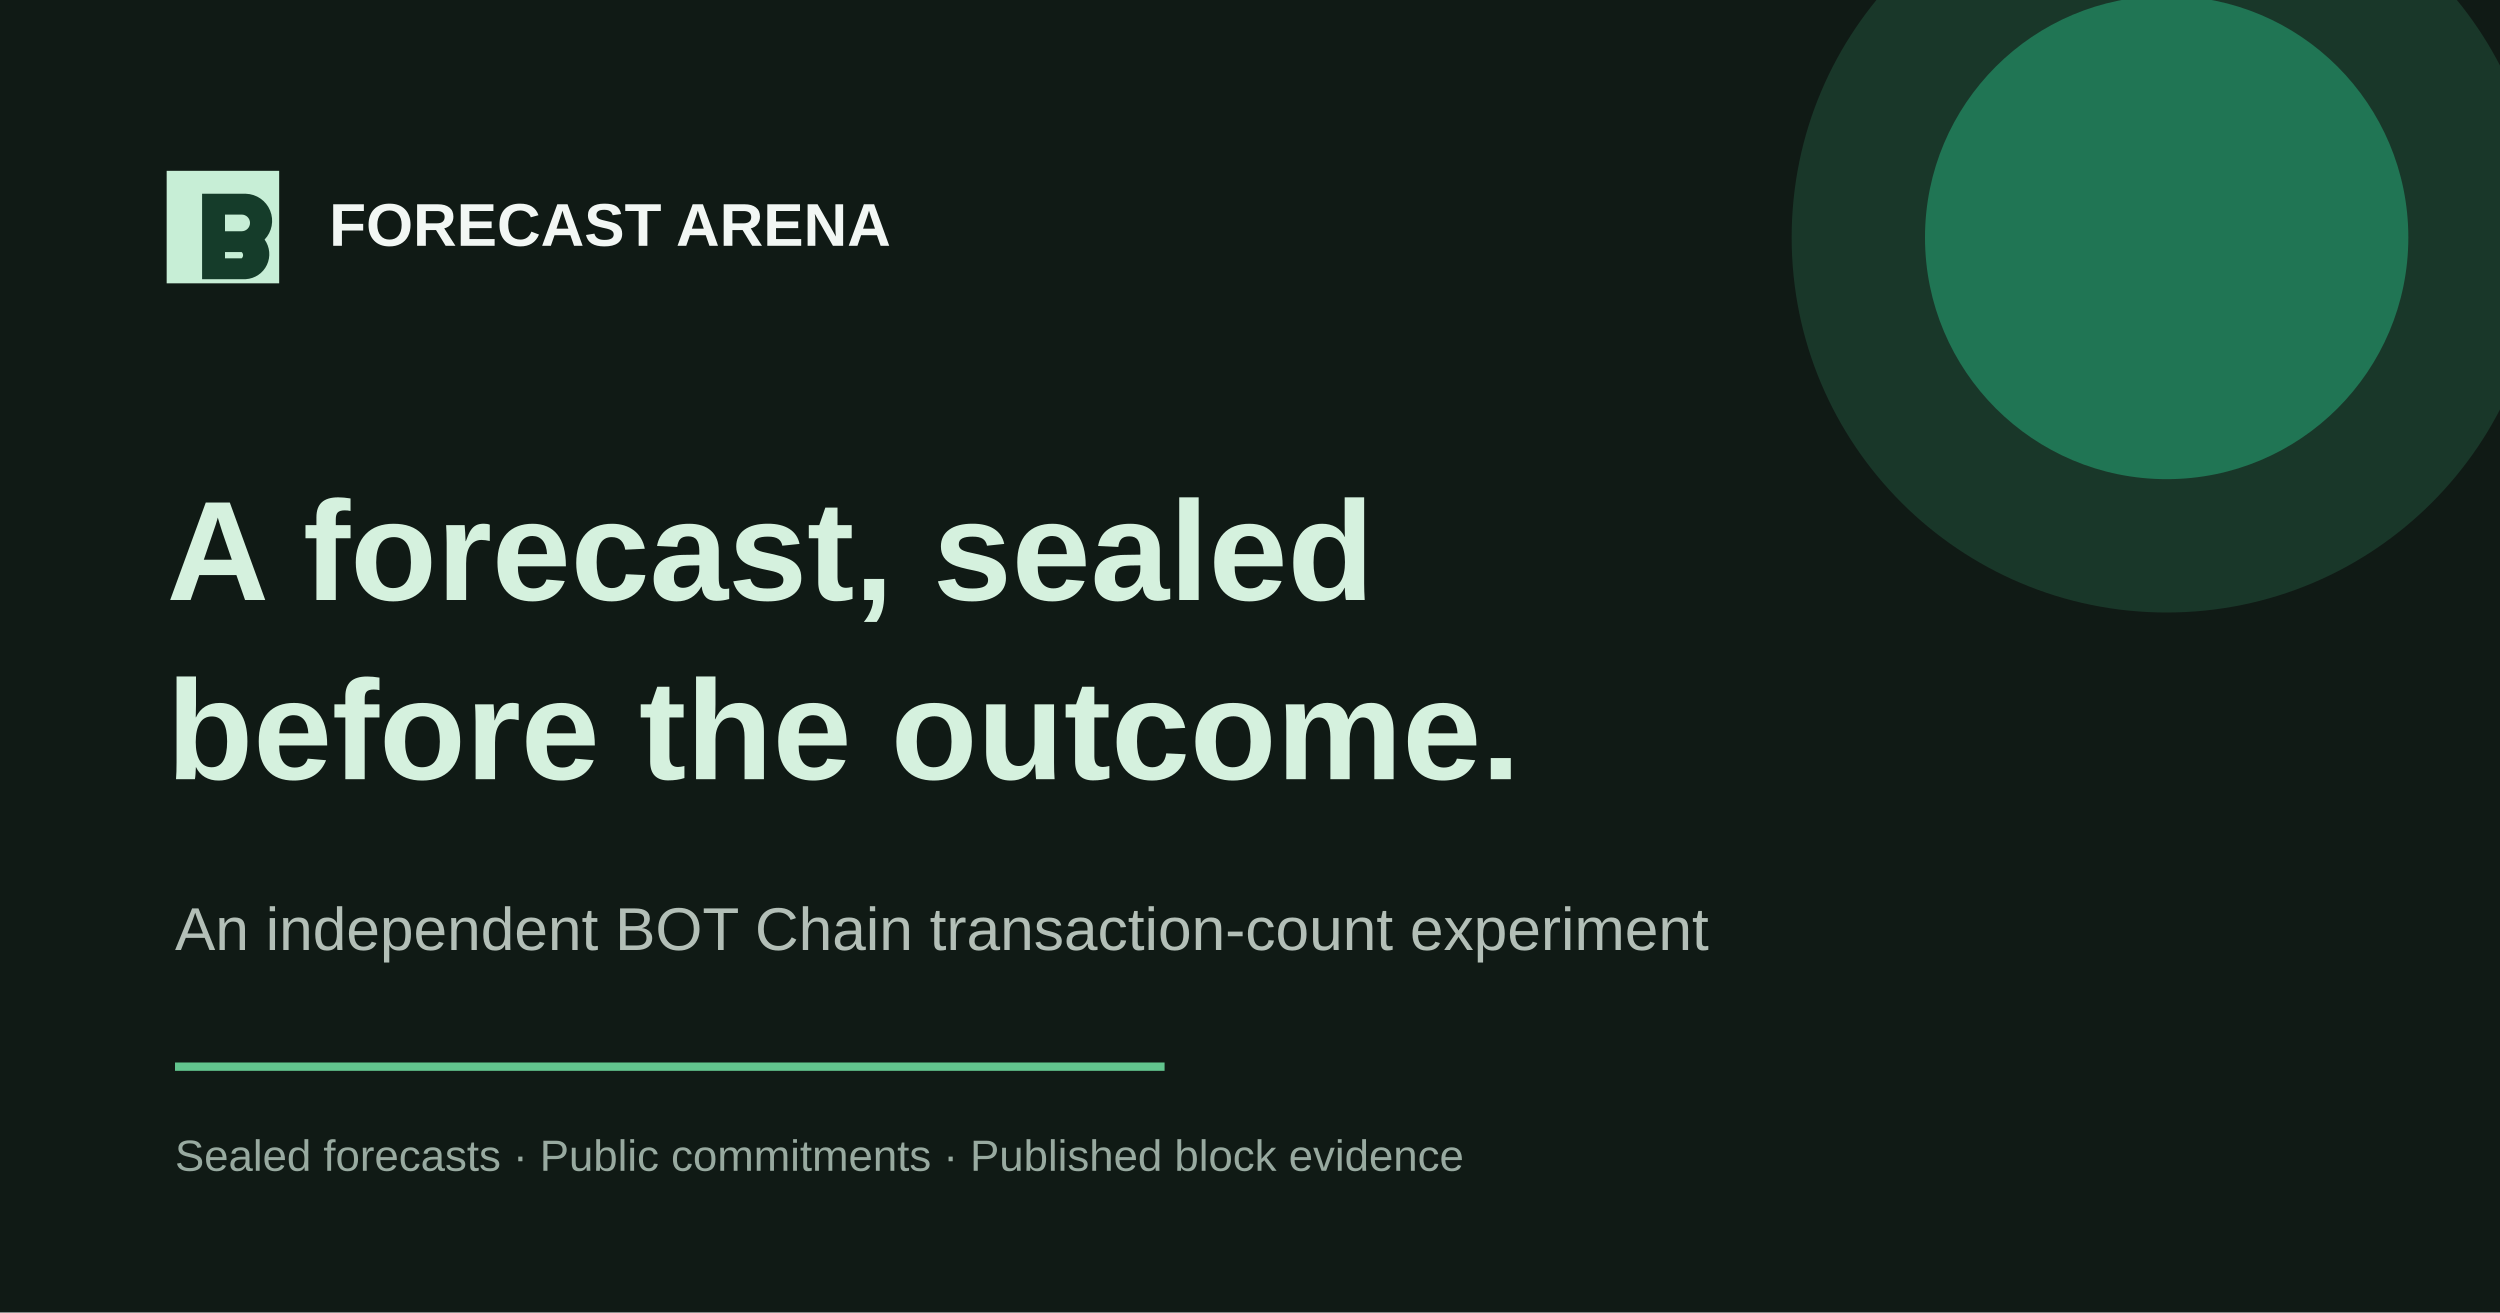
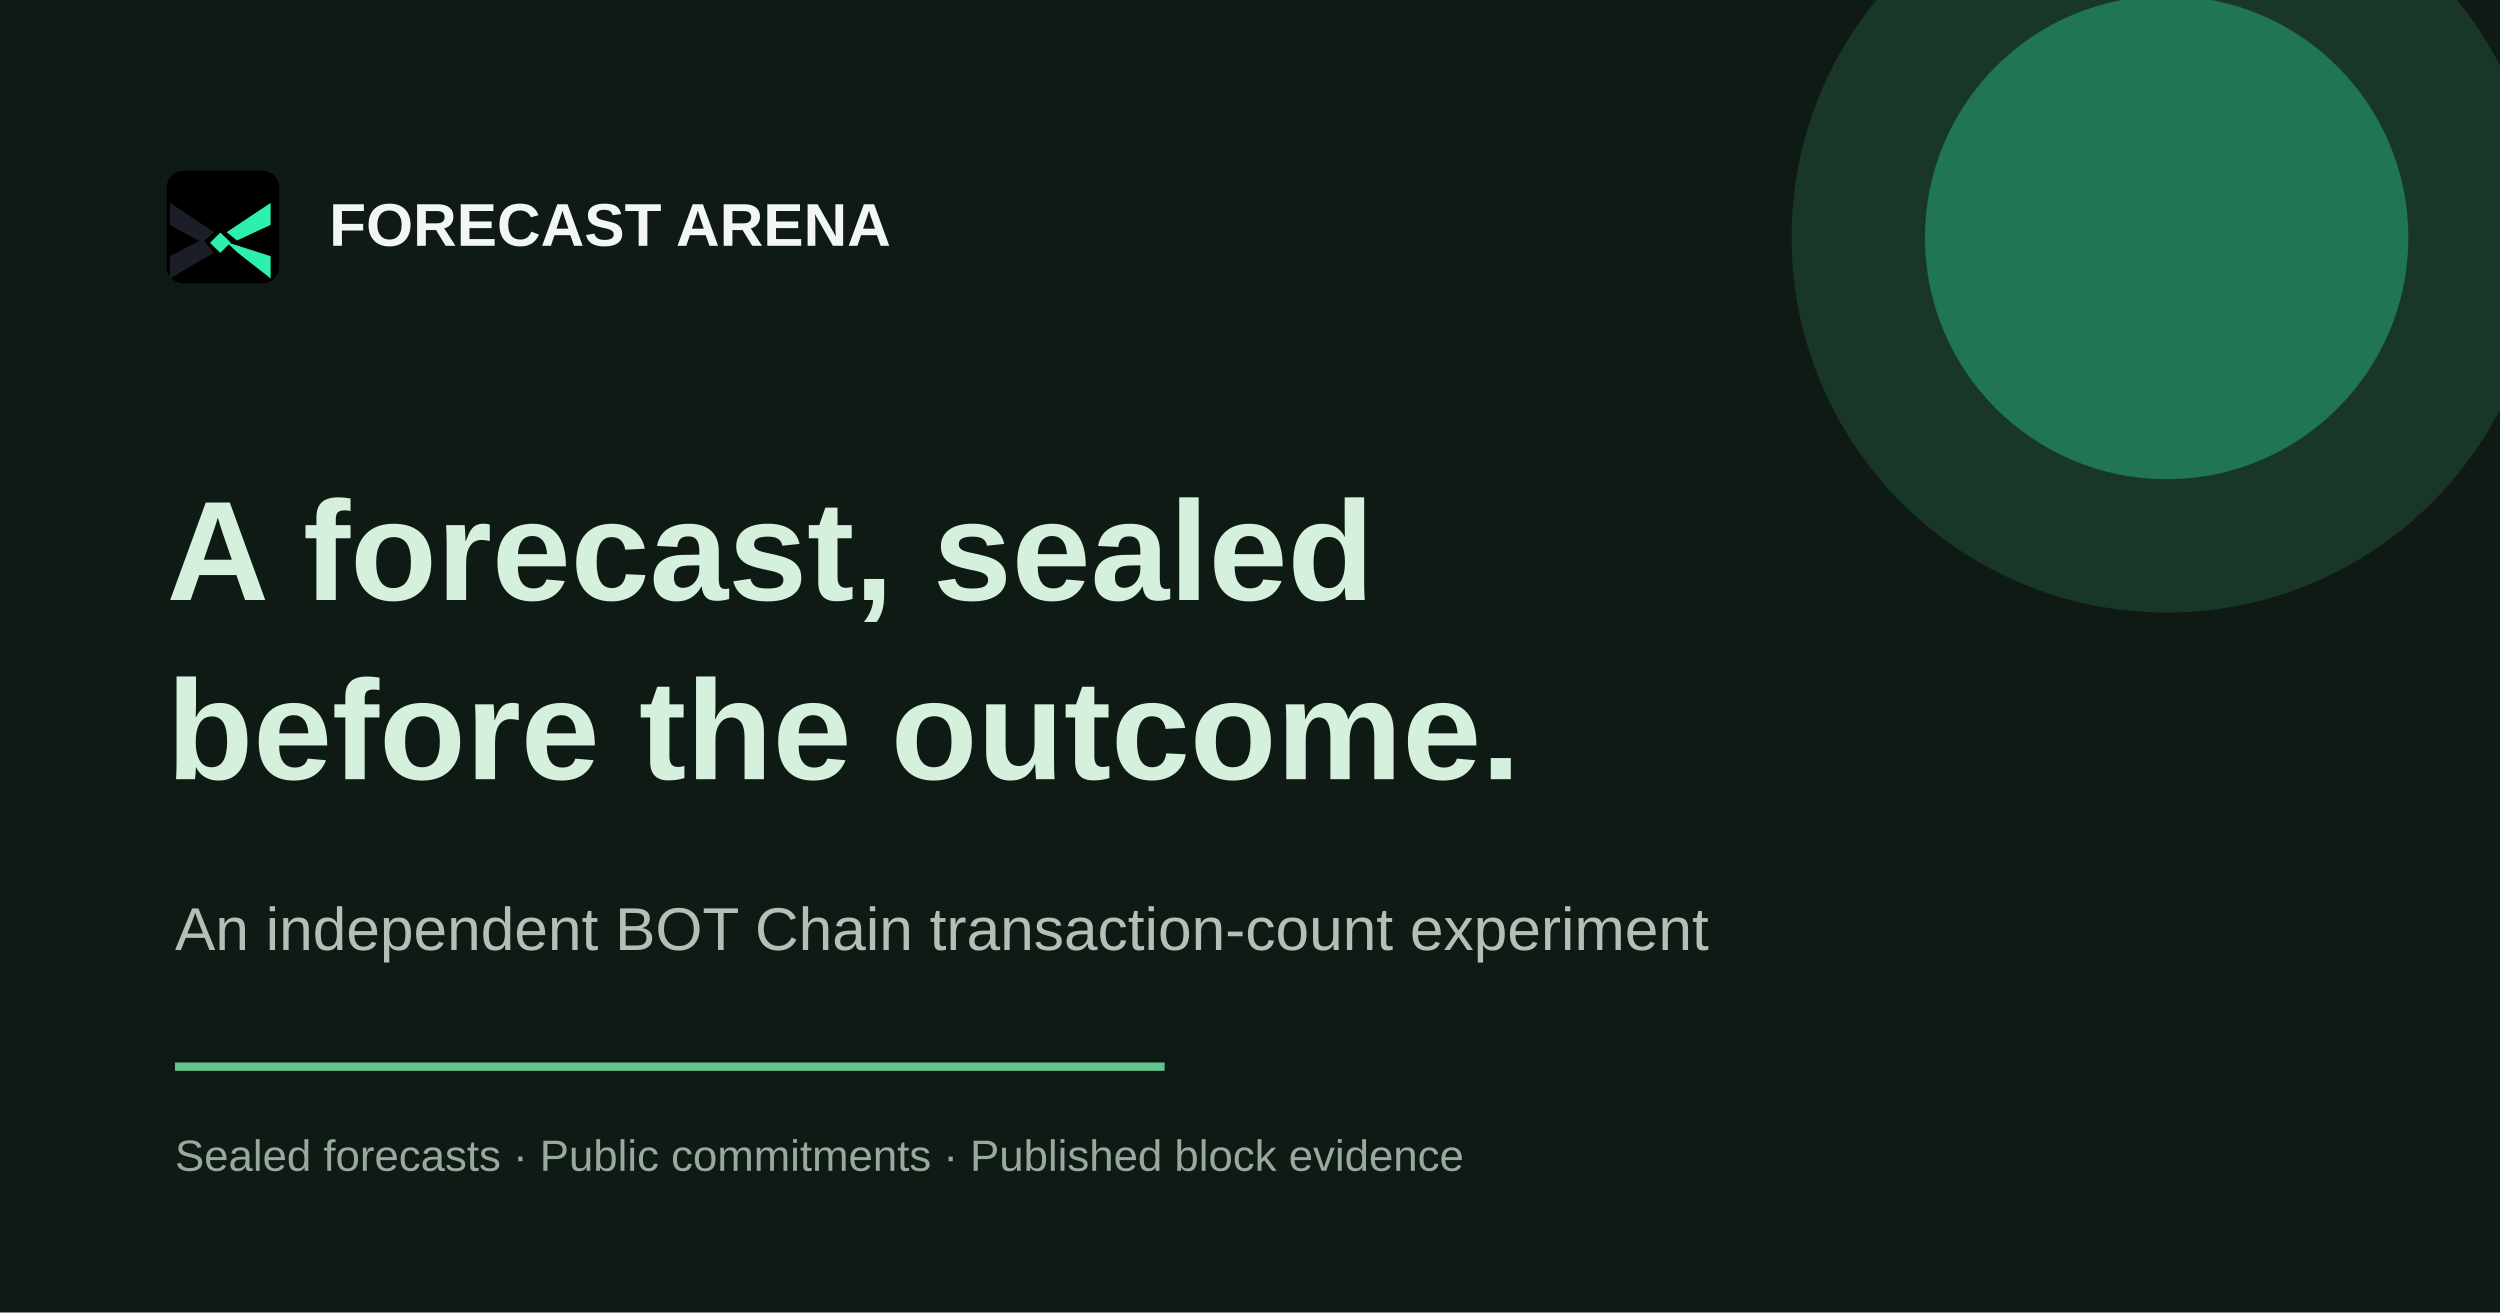
<svg xmlns="http://www.w3.org/2000/svg" width="1200" height="630" viewBox="0 0 1200 630" role="img" aria-labelledby="title description">
  <rect width="1200" height="630" fill="#101a15" />
  <circle cx="1040" cy="114" r="180" fill="#193729" />
  <circle cx="1040" cy="114" r="116" fill="#207554" />
-   <path d="M80 82h54v54H80z" rx="8" fill="#c7eed6" />
-   <path d="M97 93h21a13 13 0 0 1 9 22 12 12 0 0 1-9 19H97zm11 10v8h8a4 4 0 0 0 0-8zm0 18v3h8a2 2 0 0 0 0-3z" fill="#153c2a" />
+   <rect x="80" y="82" width="54" height="54" rx="8" fill="#000" />
+   <g transform="translate(80 90) scale(.16)">
+     <path d="M10 46 142 134 107 165 10 113Z M10 206 107 155 142 195 10 273Z" fill="#1b1e27" />
+     <path d="m312 46-132 88 31 25 101-47z m0 227-101-79-31-30 132 42z" fill="#2df0ae" />
+     <path d="m161 135 31 30-31 31-31-30z" fill="#2df0ae" />
+   </g>
  <text x="158" y="118" fill="#f2f7f4" font-family="Arial,sans-serif" font-size="29" font-weight="700">FORECAST ARENA</text>
  <text x="80" y="288" fill="#d5f1de" font-family="Arial,sans-serif" font-size="68" font-weight="700">A forecast, sealed</text>
  <text x="80" y="374" fill="#d5f1de" font-family="Arial,sans-serif" font-size="68" font-weight="700">before the outcome.</text>
  <text x="84" y="456" fill="#b3bfb7" font-family="Arial,sans-serif" font-size="29">An independent BOT Chain transaction-count experiment</text>
  <path d="M84 512h475" stroke="#62c58e" stroke-width="4" />
  <text x="84" y="562" fill="#98aaa0" font-family="Arial,sans-serif" font-size="21">Sealed forecasts · Public commitments · Published block evidence</text>
</svg>
